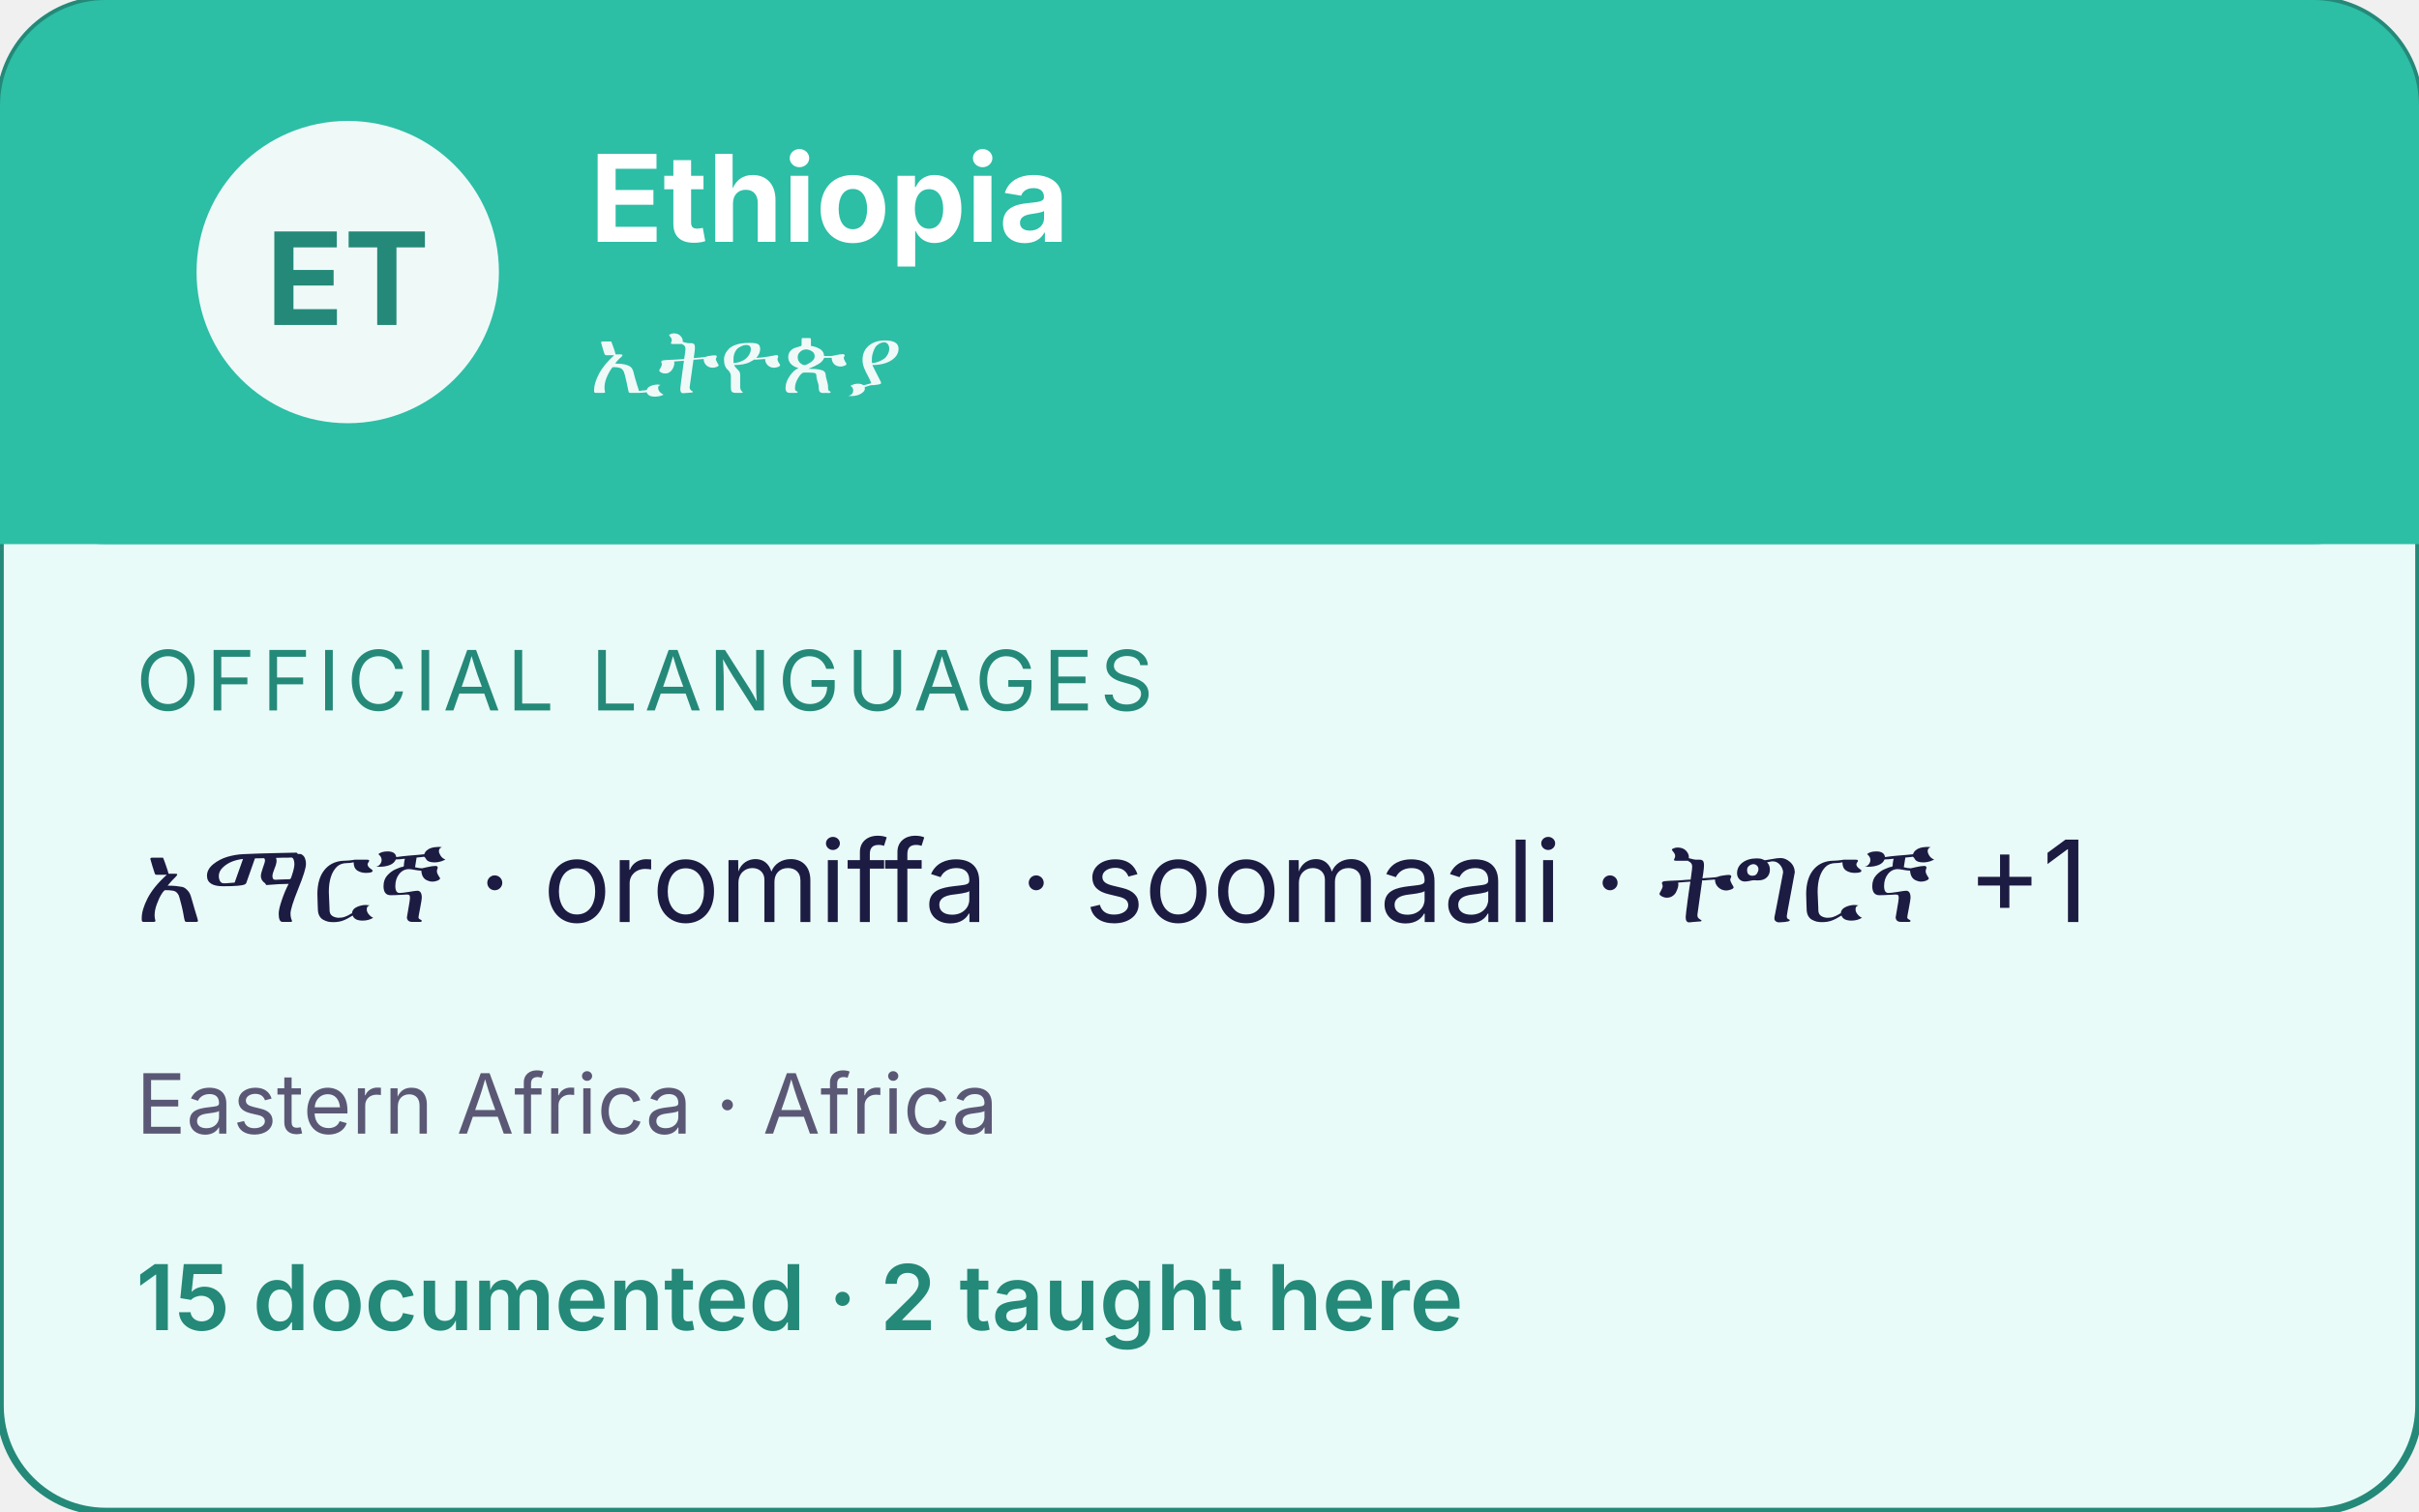
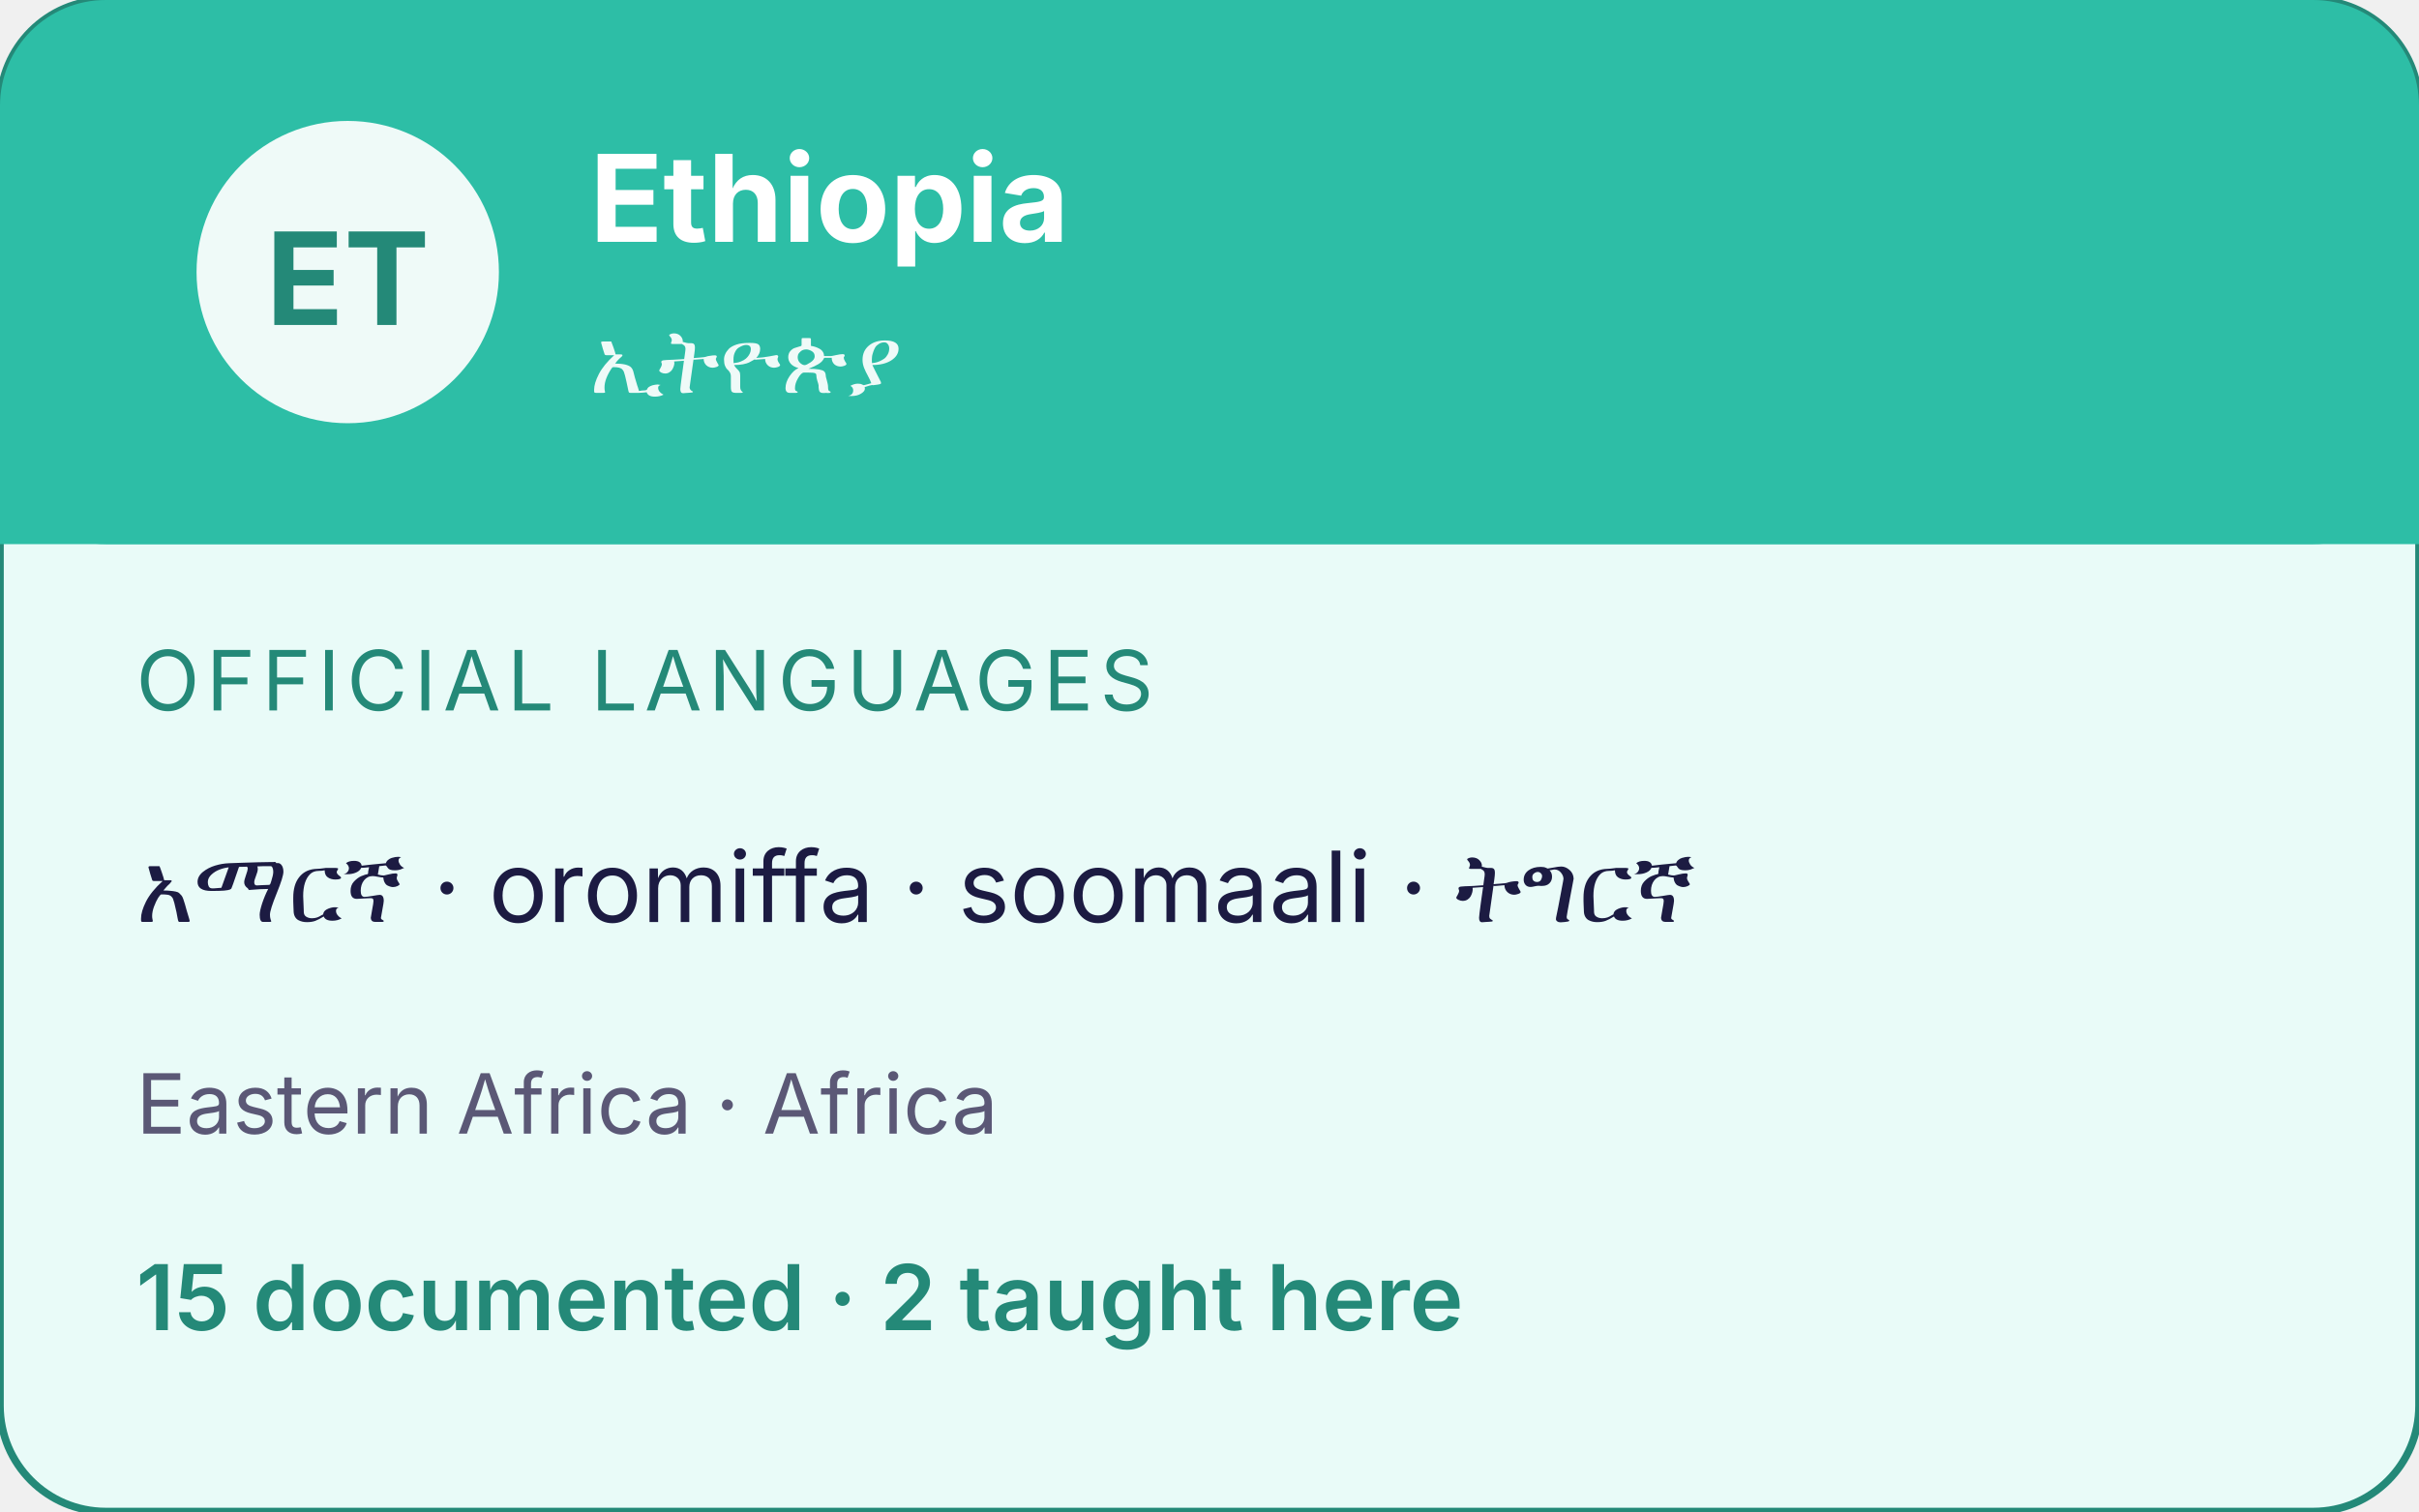
<svg xmlns="http://www.w3.org/2000/svg" viewBox="0 0 320 200" width="320" height="200" role="img" aria-label="Ethiopia (ET): አማርኛ, oromiffa, soomaali, ትግርኛ. 15 languages documented for this country, 2 of them have a course on EkGuru." font-family="system-ui,-apple-system,Segoe UI,sans-serif">
  <rect width="320" height="200" rx="14" fill="hsl(170 70% 95%)" stroke="hsl(170 58% 34%)" stroke-width="1" />
  <rect width="320" height="72" rx="14" fill="hsl(170 62% 46%)" />
  <rect y="58" width="320" height="14" fill="hsl(170 62% 46%)" />
  <circle cx="46" cy="36" r="20" fill="#fff" opacity=".92" />
  <text x="46" y="43" text-anchor="middle" font-size="17" font-weight="700" fill="hsl(170 58% 34%)">ET</text>
  <text x="78" y="32" font-size="16" font-weight="700" fill="#fff">Ethiopia</text>
  <text x="78" y="52" font-size="12" fill="#fff" opacity=".92">ኢትዮጵያ</text>
  <text x="18" y="94" font-size="11" letter-spacing=".08em" fill="hsl(170 58% 34%)">OFFICIAL LANGUAGES</text>
-   <text x="18" y="122" font-size="15" fill="#1c1b42">አማርኛ · oromiffa · soomaali · ትግርኛ +1</text>
+   <text x="18" y="122" font-size="13" fill="#1c1b42">አማርኛ · oromiffa · soomaali · ትግርኛ</text>
  <text x="18" y="150" font-size="11" fill="#5b5876">Eastern Africa · Africa</text>
  <text x="18" y="176" font-size="12" font-weight="600" fill="hsl(170 58% 34%)">15 documented · 2 taught here</text>
</svg>
